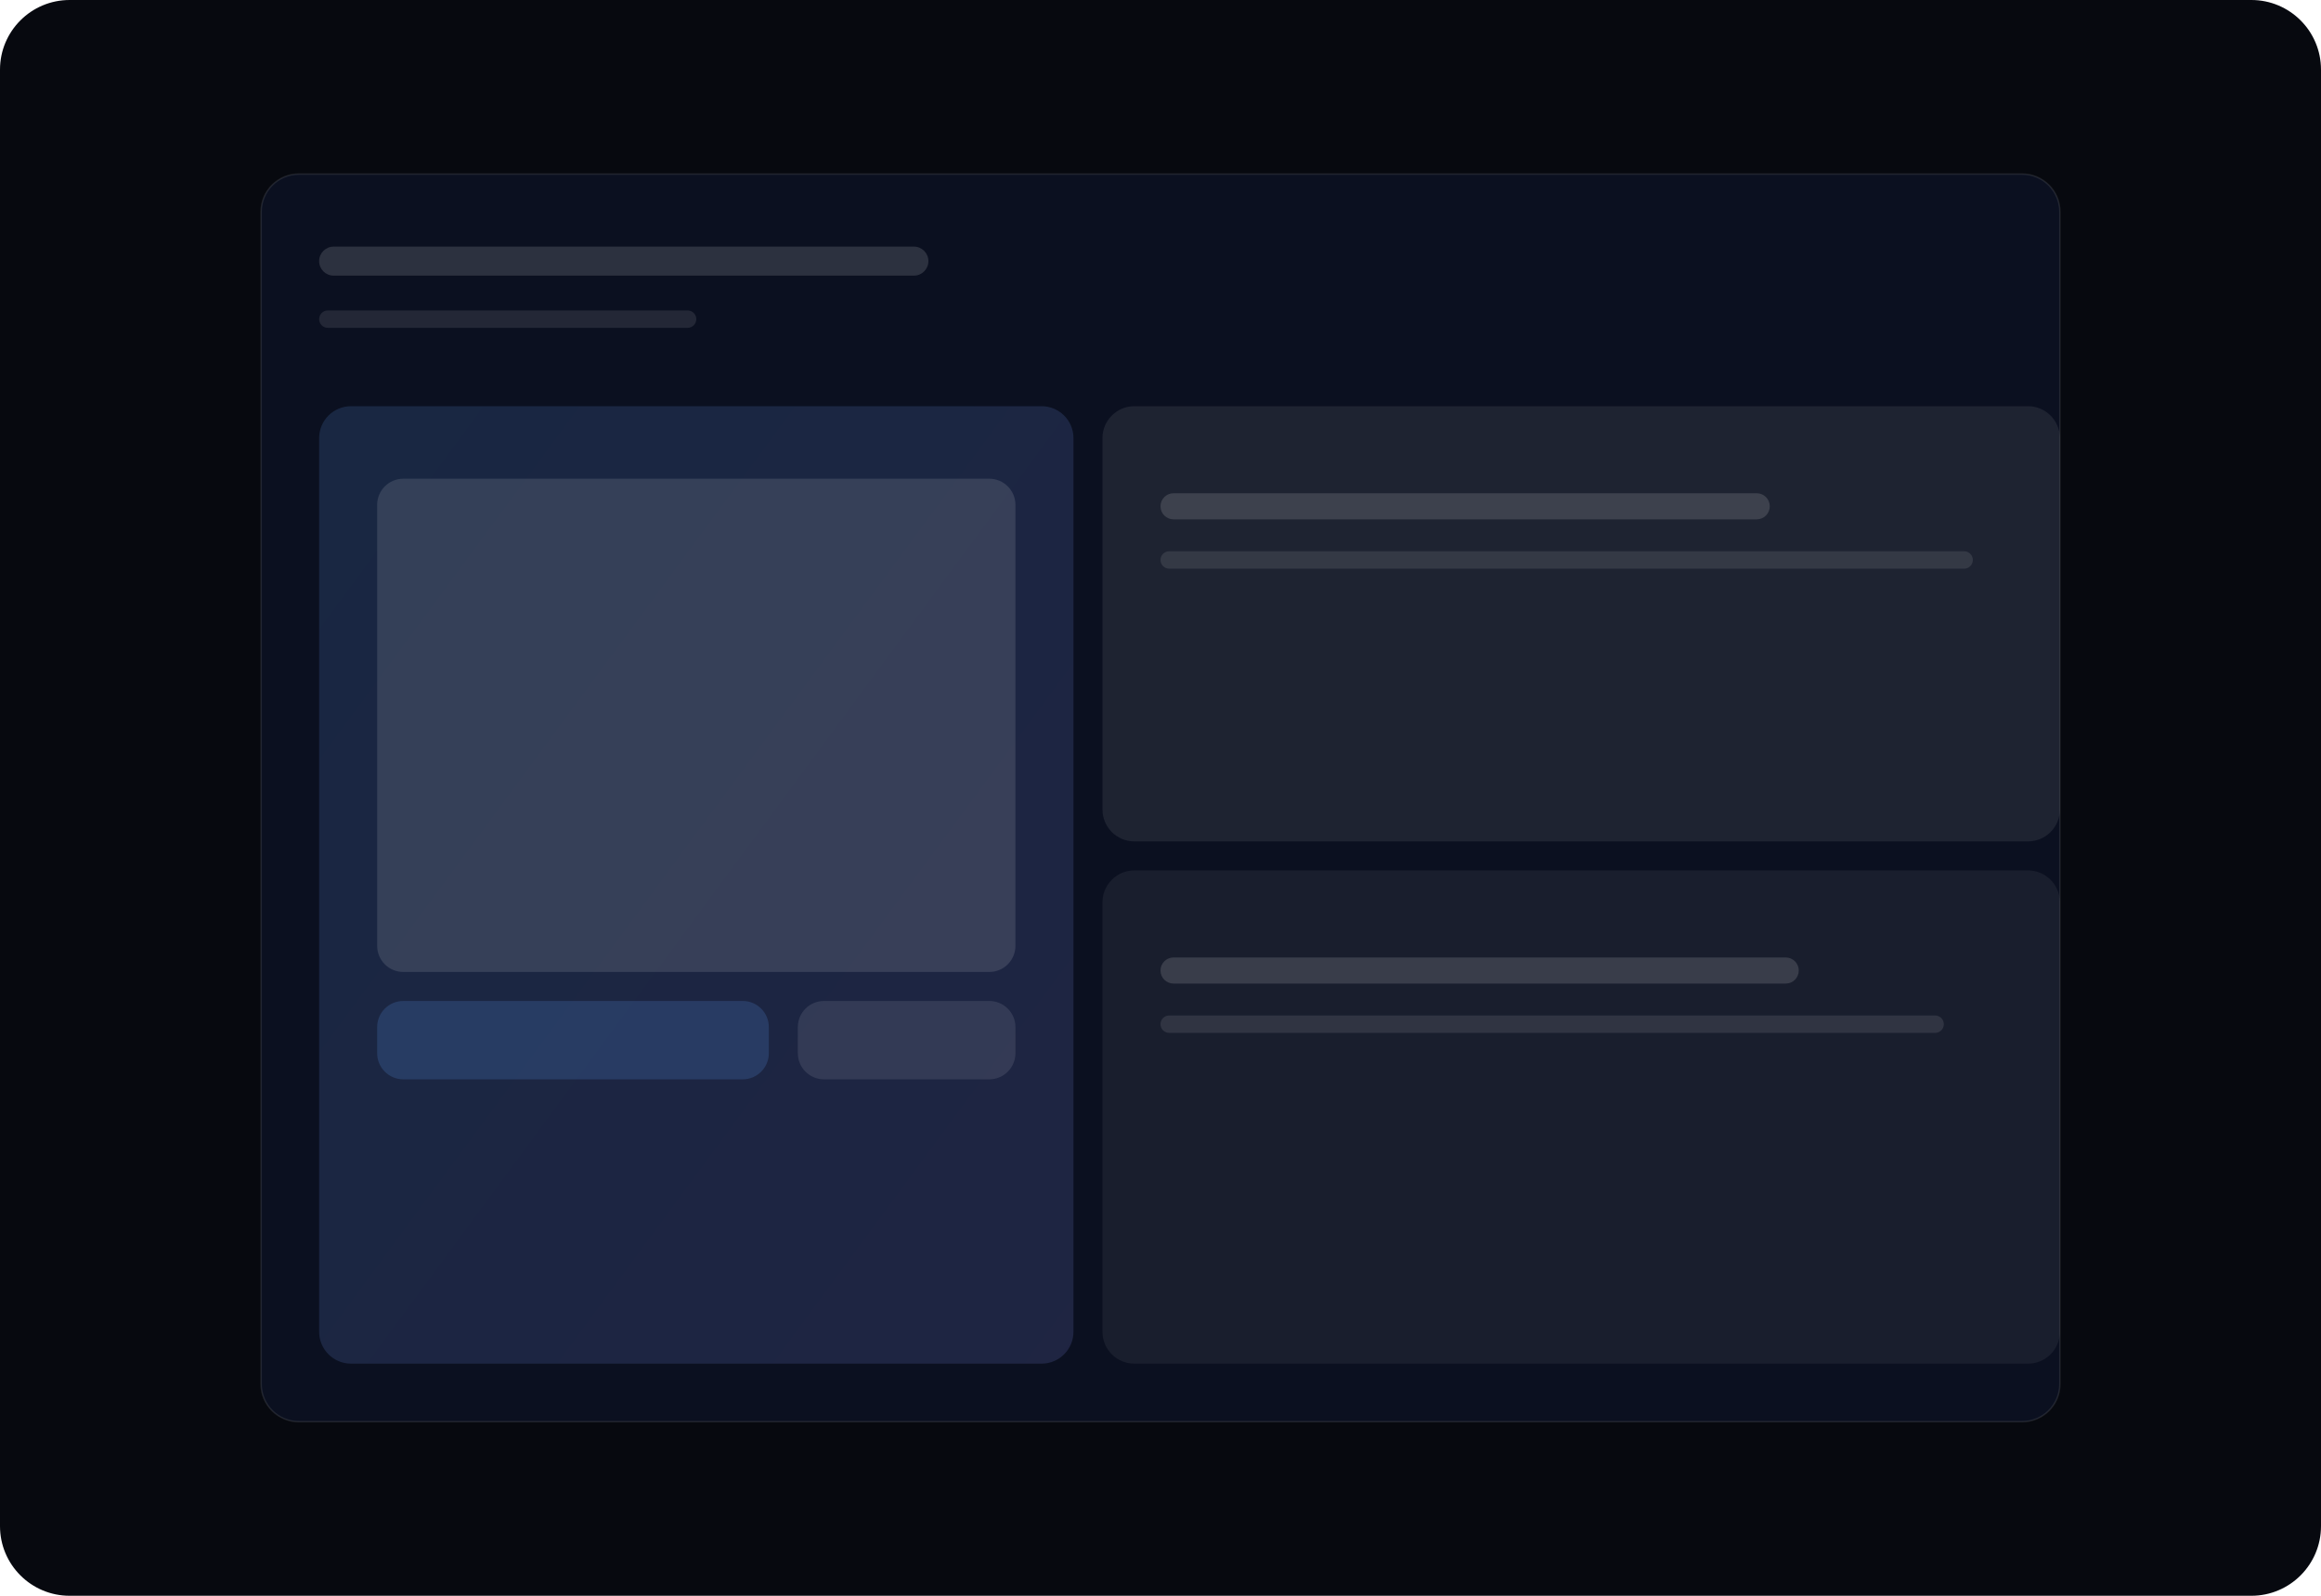
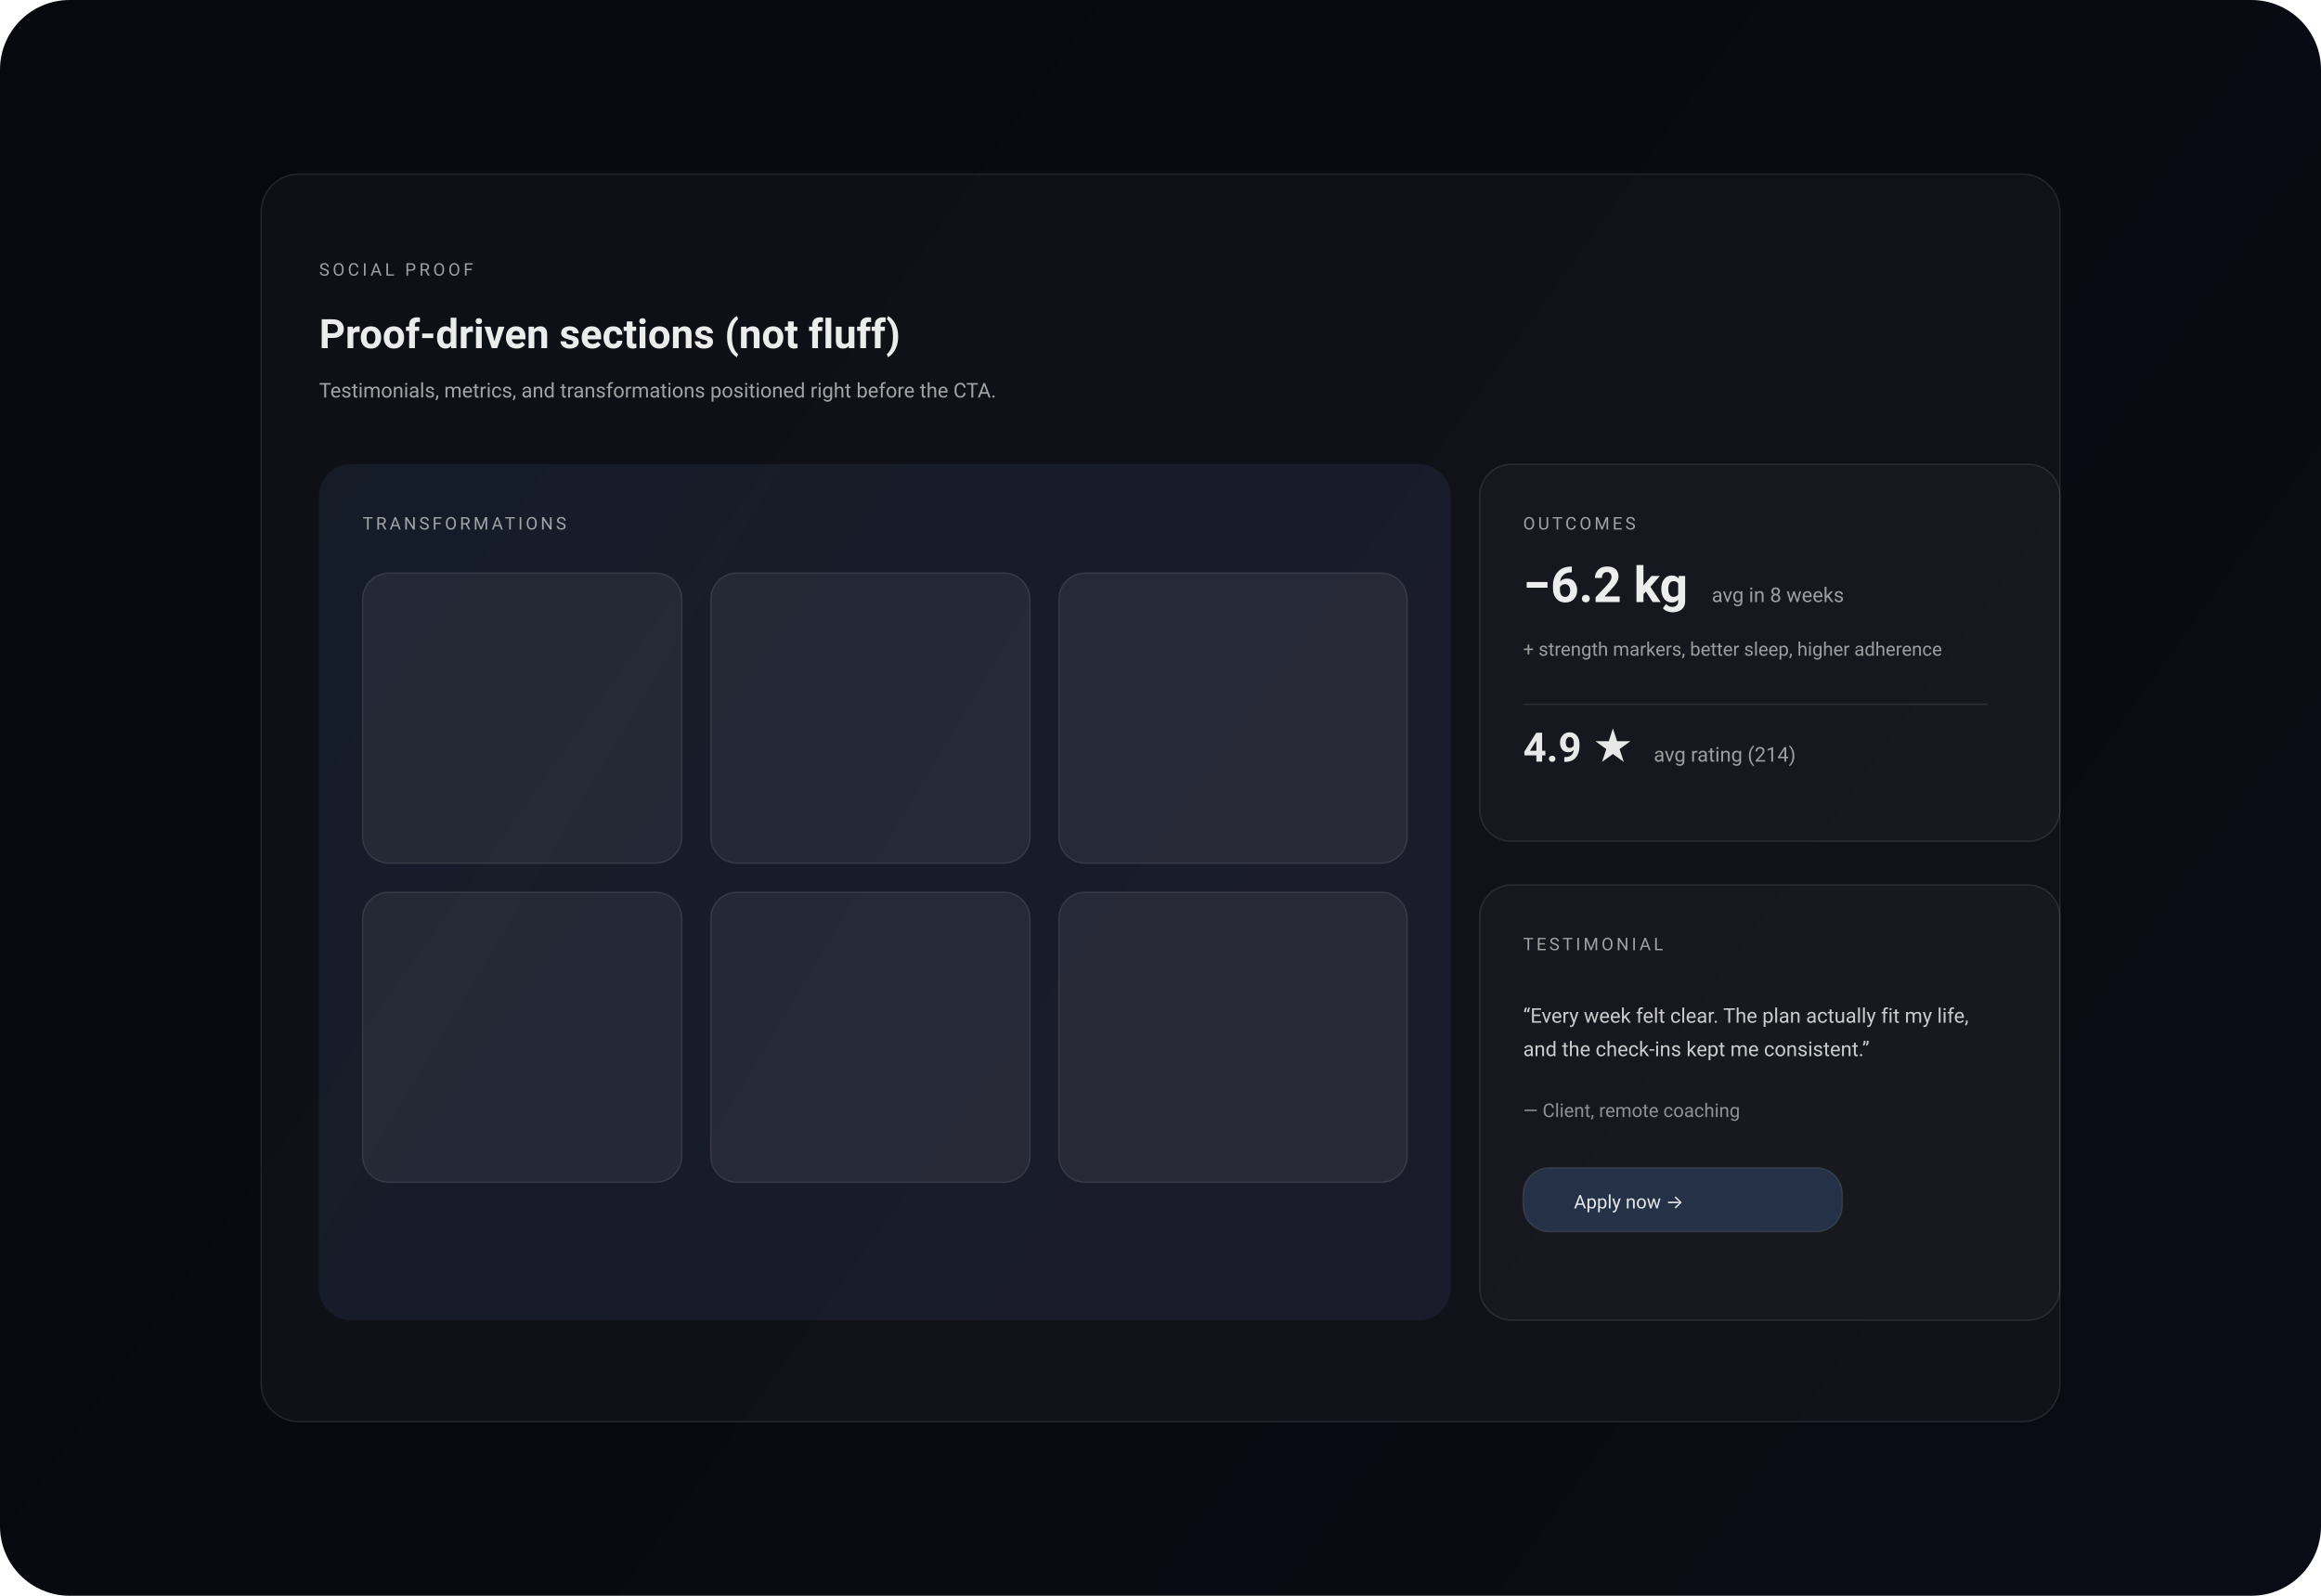
<svg xmlns="http://www.w3.org/2000/svg" width="1600" height="1100" viewBox="0 0 1600 1100" fill="none">
  <defs>
-     <linearGradient id="g" x1="260" y1="150" x2="1400" y2="990" gradientUnits="userSpaceOnUse">
+     <linearGradient id="bg" x1="220" y1="120" x2="1420" y2="980" gradientUnits="userSpaceOnUse">
+       <stop stop-color="#07090F" />
+       <stop offset="1" stop-color="#0A0B14" />
+     </linearGradient>
+     <linearGradient id="accent" x1="260" y1="240" x2="1400" y2="920" gradientUnits="userSpaceOnUse">
      <stop stop-color="#60A5FA" />
      <stop offset="1" stop-color="#A78BFA" />
    </linearGradient>
  </defs>
-   <rect width="1600" height="1100" rx="48" fill="#07090F" />
-   <rect x="180" y="120" width="1240" height="860" rx="26" fill="#0B1020" stroke="rgba(255,255,255,0.10)" />
-   <rect x="220" y="170" width="420" height="20" rx="10" fill="rgba(255,255,255,0.14)" />
-   <rect x="220" y="214" width="260" height="12" rx="6" fill="rgba(255,255,255,0.10)" />
-   <rect x="220" y="280" width="520" height="660" rx="22" fill="url(#g)" opacity="0.16" />
-   <rect x="760" y="280" width="660" height="300" rx="22" fill="rgba(255,255,255,0.08)" />
-   <rect x="760" y="600" width="660" height="340" rx="22" fill="rgba(255,255,255,0.06)" />
-   <rect x="260" y="330" width="440" height="340" rx="18" fill="rgba(255,255,255,0.12)" />
-   <rect x="260" y="690" width="270" height="54" rx="18" fill="rgba(96,165,250,0.18)" />
-   <rect x="550" y="690" width="150" height="54" rx="18" fill="rgba(255,255,255,0.10)" />
-   <rect x="800" y="340" width="420" height="18" rx="9" fill="rgba(255,255,255,0.14)" />
-   <rect x="800" y="380" width="560" height="12" rx="6" fill="rgba(255,255,255,0.10)" />
-   <rect x="800" y="660" width="440" height="18" rx="9" fill="rgba(255,255,255,0.14)" />
-   <rect x="800" y="700" width="540" height="12" rx="6" fill="rgba(255,255,255,0.10)" />
+   <rect width="1600" height="1100" rx="48" fill="url(#bg)" />
+   <rect x="180" y="120" width="1240" height="860" rx="26" fill="rgba(255,255,255,0.03)" stroke="rgba(255,255,255,0.10)" />
+   <text x="220" y="190" fill="rgba(255,255,255,0.60)" font-size="12" letter-spacing="2.2" font-family="ui-sans-serif, system-ui, -apple-system, Segoe UI, Roboto">
+     SOCIAL PROOF
+   </text>
+   <text x="220" y="240" fill="rgba(255,255,255,0.92)" font-size="28" font-weight="700" font-family="ui-sans-serif, system-ui, -apple-system, Segoe UI, Roboto">
+     Proof-driven sections (not fluff)
+   </text>
+   <text x="220" y="274" fill="rgba(255,255,255,0.62)" font-size="14" font-family="ui-sans-serif, system-ui, -apple-system, Segoe UI, Roboto">
+     Testimonials, metrics, and transformations positioned right before the CTA.
+   </text>
+   <rect x="220" y="320" width="780" height="590" rx="22" fill="url(#accent)" opacity="0.08" stroke="rgba(255,255,255,0.10)" />
+   <text x="250" y="365" fill="rgba(255,255,255,0.60)" font-size="12" letter-spacing="2.0" font-family="ui-sans-serif, system-ui, -apple-system, Segoe UI, Roboto">
+     TRANSFORMATIONS
+   </text>
+   <rect x="250" y="395" width="220" height="200" rx="18" fill="rgba(255,255,255,0.06)" stroke="rgba(255,255,255,0.10)" />
+   <rect x="490" y="395" width="220" height="200" rx="18" fill="rgba(255,255,255,0.06)" stroke="rgba(255,255,255,0.10)" />
+   <rect x="730" y="395" width="240" height="200" rx="18" fill="rgba(255,255,255,0.06)" stroke="rgba(255,255,255,0.10)" />
+   <rect x="250" y="615" width="220" height="200" rx="18" fill="rgba(255,255,255,0.06)" stroke="rgba(255,255,255,0.10)" />
+   <rect x="490" y="615" width="220" height="200" rx="18" fill="rgba(255,255,255,0.06)" stroke="rgba(255,255,255,0.10)" />
+   <rect x="730" y="615" width="240" height="200" rx="18" fill="rgba(255,255,255,0.06)" stroke="rgba(255,255,255,0.10)" />
+   <rect x="1020" y="320" width="400" height="260" rx="22" fill="rgba(255,255,255,0.03)" stroke="rgba(255,255,255,0.10)" />
+   <text x="1050" y="365" fill="rgba(255,255,255,0.60)" font-size="12" letter-spacing="2.0" font-family="ui-sans-serif, system-ui, -apple-system, Segoe UI, Roboto">
+     OUTCOMES
+   </text>
+   <text x="1050" y="415" fill="rgba(255,255,255,0.92)" font-size="34" font-weight="750" font-family="ui-sans-serif, system-ui, -apple-system, Segoe UI, Roboto">
+     −6.2 kg
+   </text>
+   <text x="1180" y="415" fill="rgba(255,255,255,0.58)" font-size="14" font-family="ui-sans-serif, system-ui, -apple-system, Segoe UI, Roboto">
+     avg in 8 weeks
+   </text>
+   <text x="1050" y="452" fill="rgba(255,255,255,0.58)" font-size="13" font-family="ui-sans-serif, system-ui, -apple-system, Segoe UI, Roboto">
+     + strength markers, better sleep, higher adherence
+   </text>
+   <rect x="1050" y="485" width="320" height="1" fill="rgba(255,255,255,0.10)" />
+   <text x="1050" y="525" fill="rgba(255,255,255,0.90)" font-size="28" font-weight="750" font-family="ui-sans-serif, system-ui, -apple-system, Segoe UI, Roboto">
+     4.9 ★
+   </text>
+   <text x="1140" y="525" fill="rgba(255,255,255,0.58)" font-size="14" font-family="ui-sans-serif, system-ui, -apple-system, Segoe UI, Roboto">
+     avg rating (214)
+   </text>
+   <rect x="1020" y="610" width="400" height="300" rx="22" fill="rgba(255,255,255,0.03)" stroke="rgba(255,255,255,0.10)" />
+   <text x="1050" y="655" fill="rgba(255,255,255,0.60)" font-size="12" letter-spacing="2.0" font-family="ui-sans-serif, system-ui, -apple-system, Segoe UI, Roboto">
+     TESTIMONIAL
+   </text>
+   <text x="1050" y="705" fill="rgba(255,255,255,0.78)" font-size="14" font-family="ui-sans-serif, system-ui, -apple-system, Segoe UI, Roboto">
+     “Every week felt clear. The plan actually fit my life,
+   </text>
+   <text x="1050" y="728" fill="rgba(255,255,255,0.78)" font-size="14" font-family="ui-sans-serif, system-ui, -apple-system, Segoe UI, Roboto">
+     and the check-ins kept me consistent.”
+   </text>
+   <text x="1050" y="770" fill="rgba(255,255,255,0.52)" font-size="13" font-family="ui-sans-serif, system-ui, -apple-system, Segoe UI, Roboto">
+     — Client, remote coaching
+   </text>
+   <rect x="1050" y="805" width="220" height="44" rx="18" fill="rgba(96,165,250,0.18)" stroke="rgba(255,255,255,0.10)" />
+   <text x="1085" y="833" fill="rgba(255,255,255,0.88)" font-size="13" font-family="ui-sans-serif, system-ui, -apple-system, Segoe UI, Roboto">
+     Apply now →
+   </text>
</svg>
